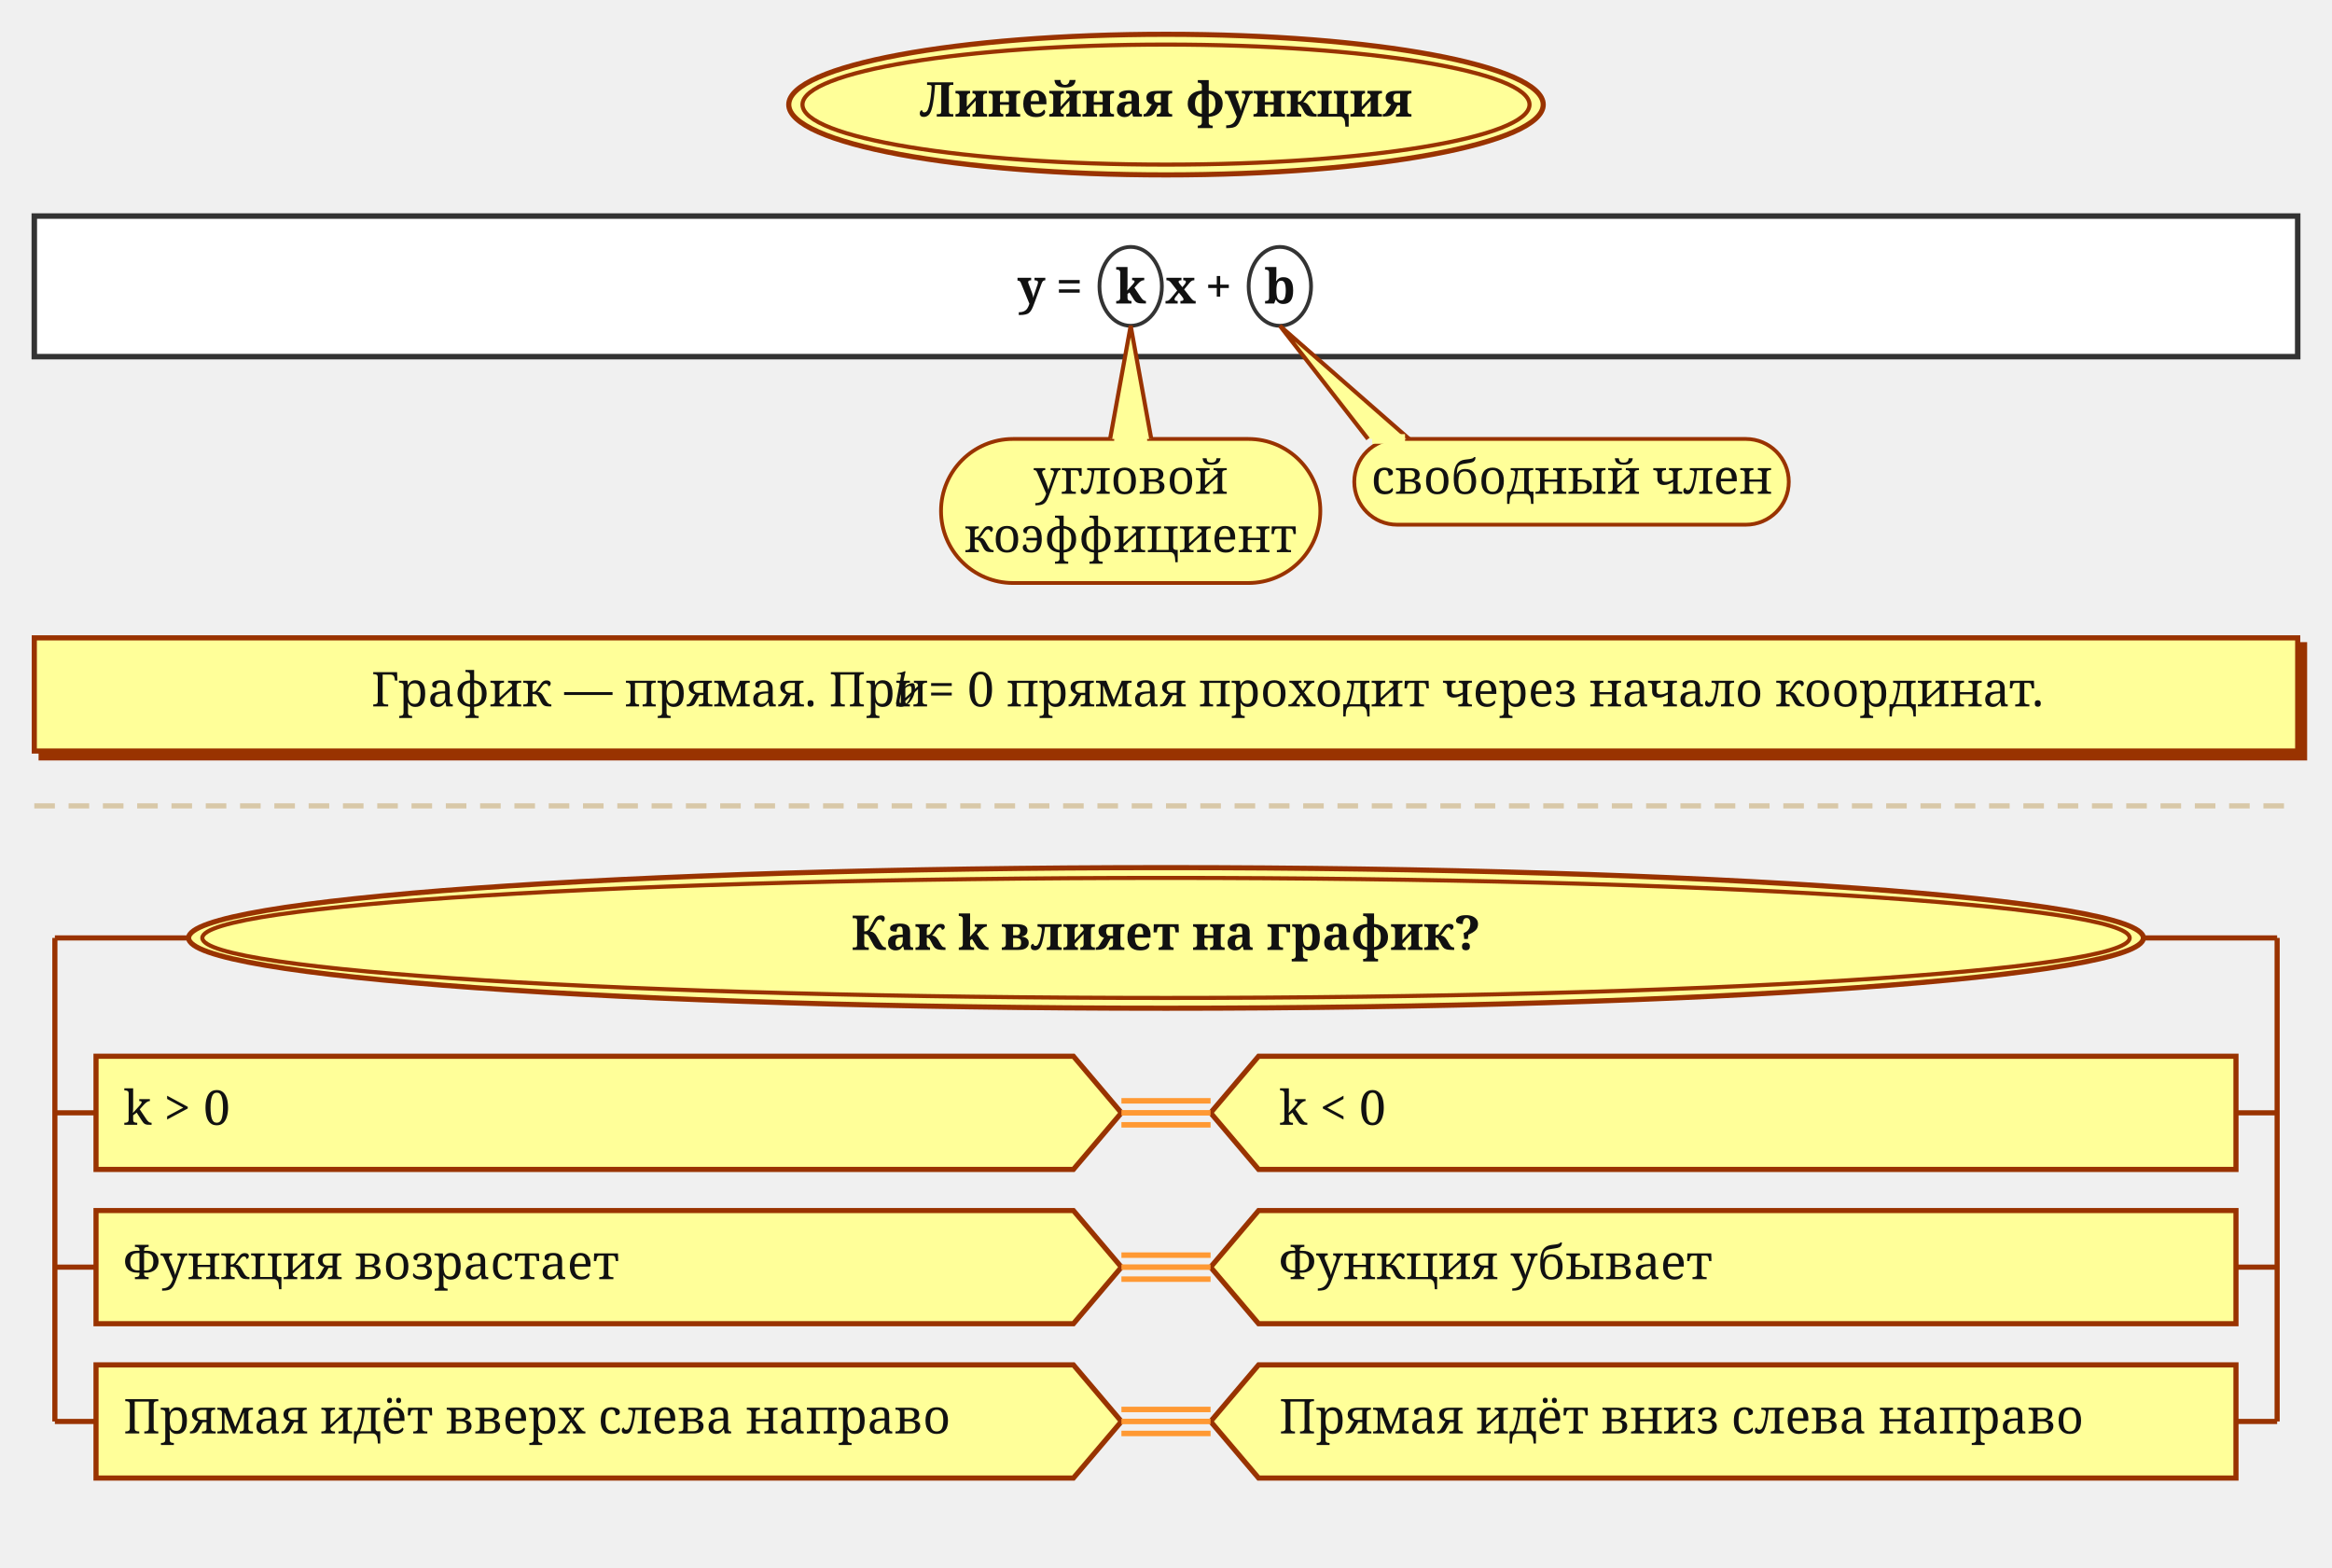
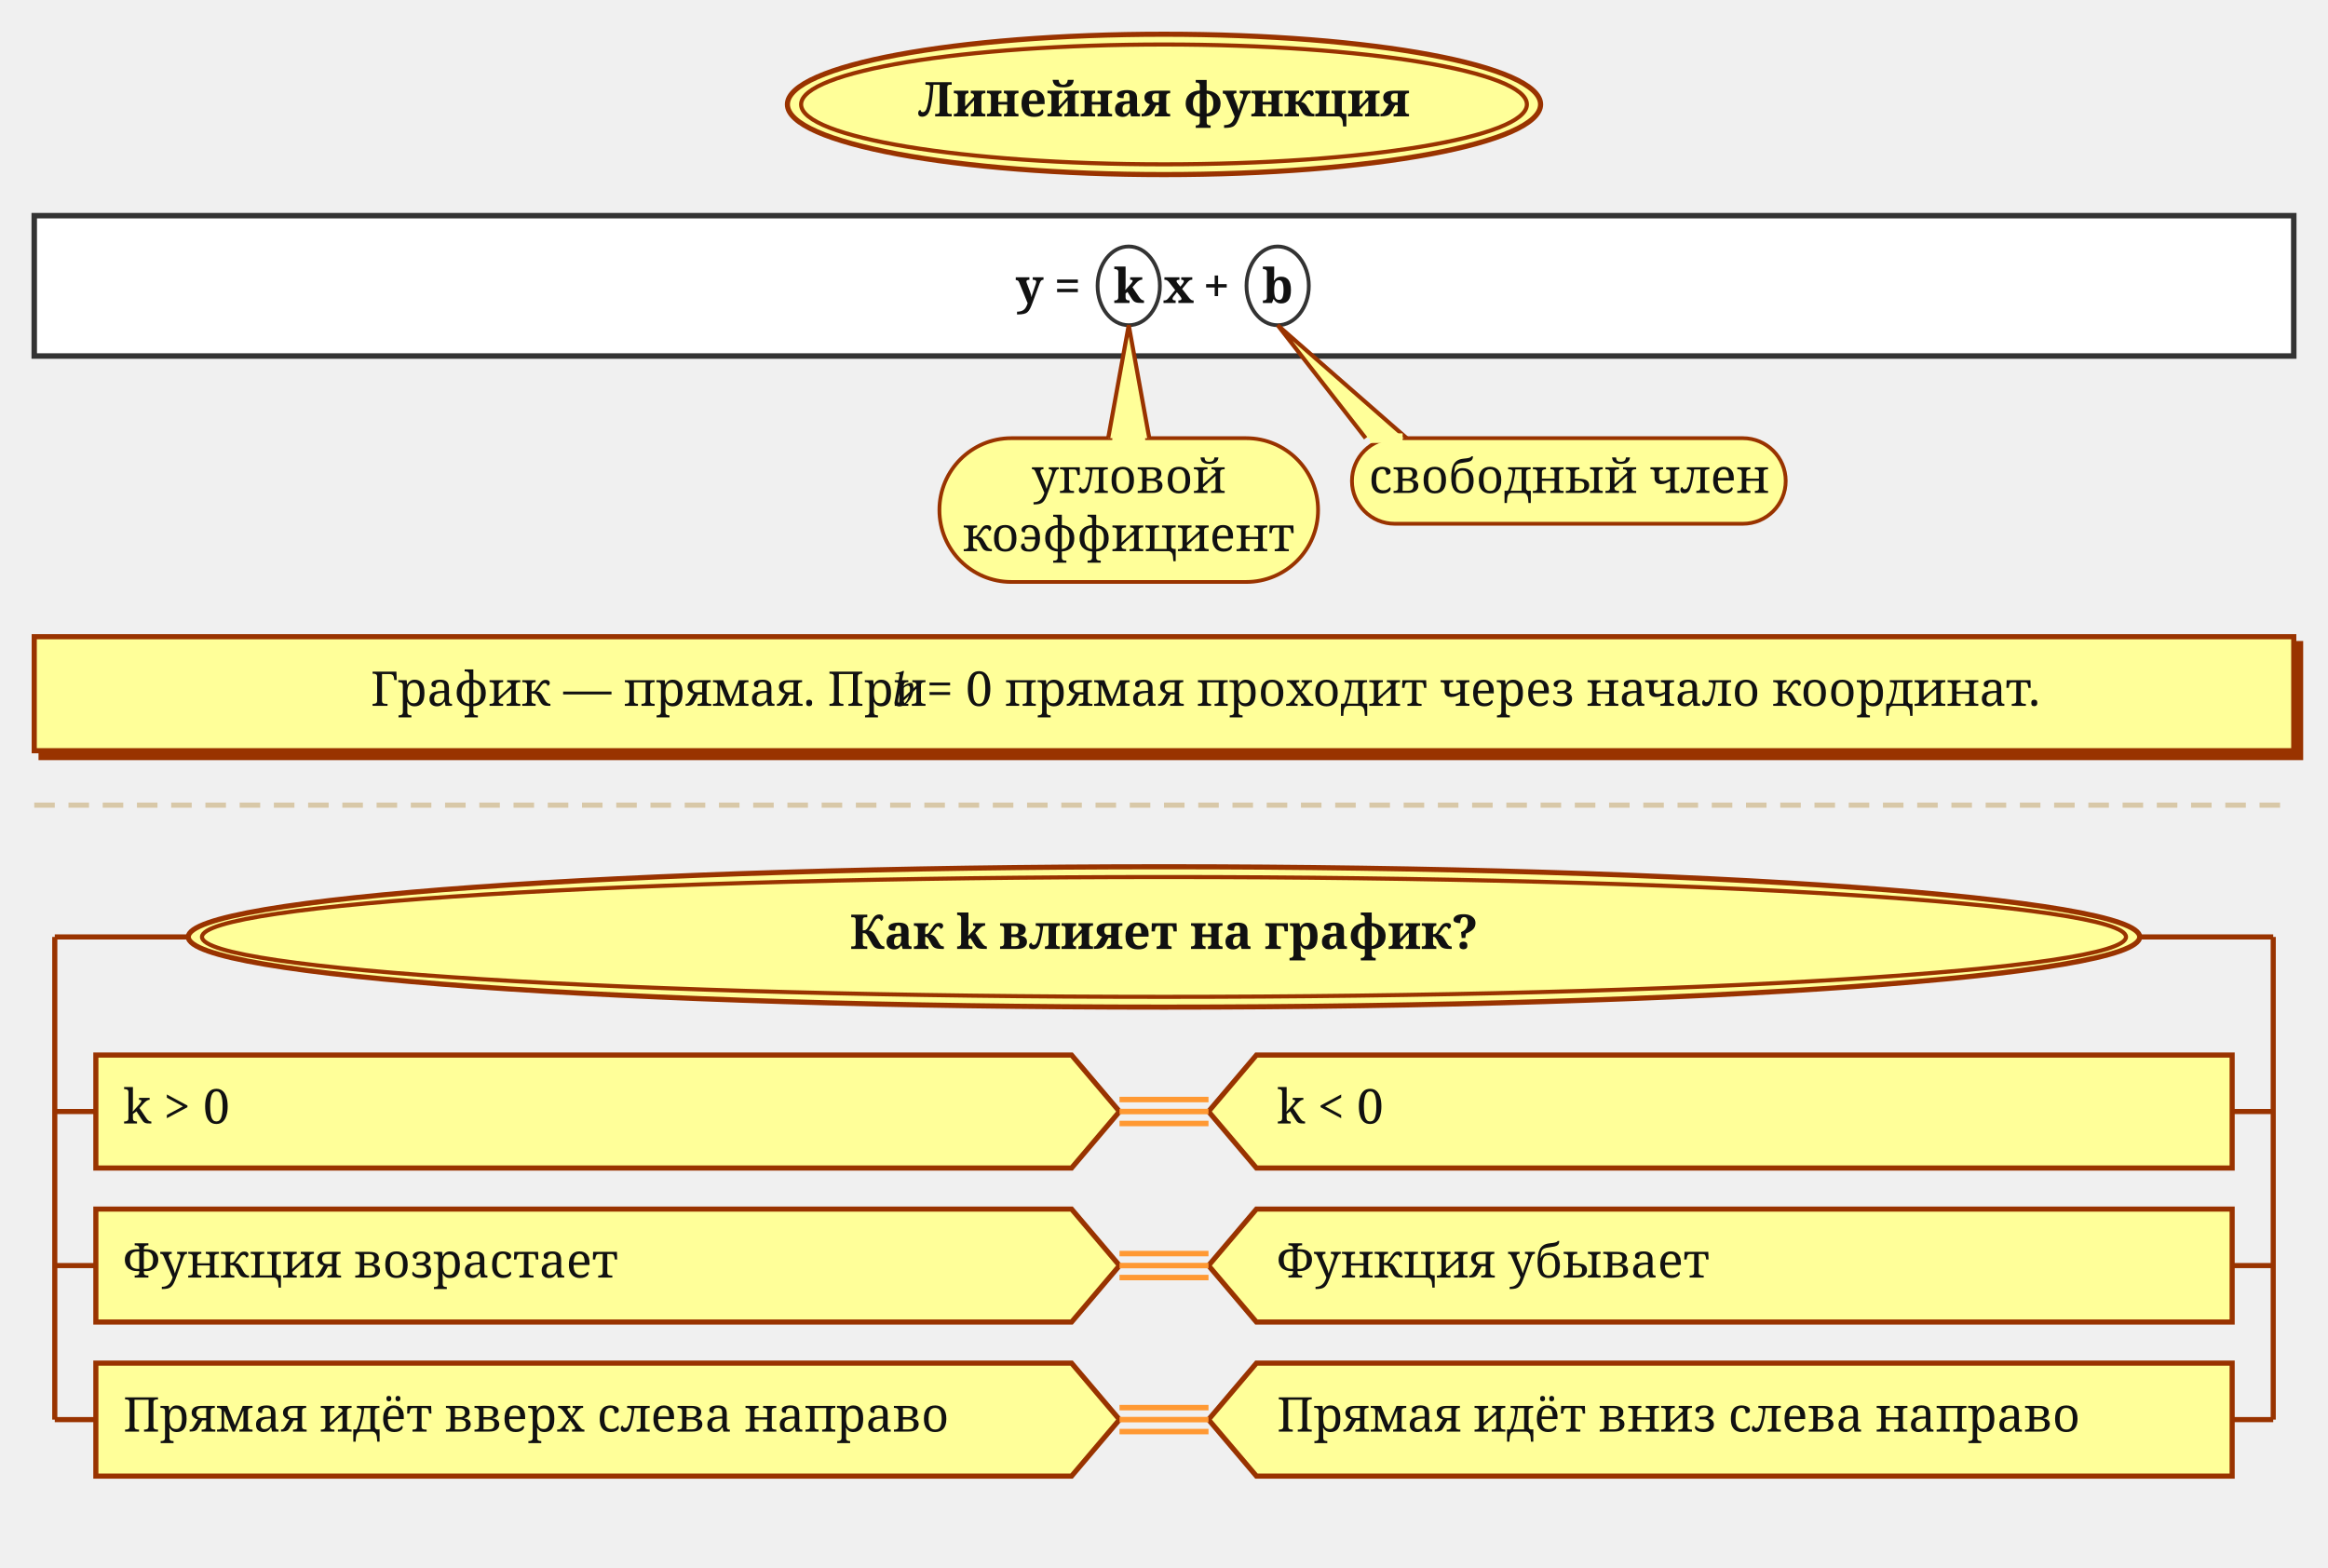
- <svg xmlns="http://www.w3.org/2000/svg" width="680" height="457" viewBox="0 0 680 457" font-family="PT Serif, serif">
+ <svg xmlns="http://www.w3.org/2000/svg" width="680" height="458" viewBox="0 0 680 458" font-family="PT Serif, serif">
  <g transform="translate(0.0,0.0)">
    <ellipse cx="340.0" cy="30.5" rx="110.0" ry="20.5" fill="#FFFF99" stroke="#993300" stroke-width="1.5" />
    <ellipse cx="340.0" cy="30.5" rx="106.0" ry="17.5" fill="none" stroke="#993300" stroke-width="1.2" />
    <text x="340.0" y="34.0" font-size="14" text-anchor="middle" font-weight="bold" fill="#111">Линейная функция</text>
    <g transform="translate(10.0,63.0)">
      <rect x="0.0" y="0.0" width="660.0" height="41.0" rx="0" fill="#FFFFFF" stroke="#333333" stroke-width="1.6" />
      <text x="286.7" y="25.5" font-size="14" text-anchor="start" font-weight="bold" fill="#111">y</text>
      <text x="294.1" y="25.5" font-size="14" text-anchor="start" font-weight="bold" fill="#111"> </text>
      <text x="297.9" y="25.5" font-size="14" text-anchor="start" font-weight="bold" fill="#111">=</text>
      <text x="305.8" y="25.5" font-size="14" text-anchor="start" font-weight="bold" fill="#111"> </text>
      <rect x="310.6" y="9.0" width="18.2" height="23.0" rx="11.5" fill="#fff" stroke="#333333" stroke-width="1.1" />
      <text x="319.7" y="25.5" font-size="14" text-anchor="middle" font-weight="bold" fill="#111">k</text>
      <text x="329.7" y="25.5" font-size="14" text-anchor="start" font-weight="bold" fill="#111">x</text>
      <text x="337.6" y="25.5" font-size="14" text-anchor="start" font-weight="bold" fill="#111"> </text>
      <text x="341.4" y="25.5" font-size="14" text-anchor="start" font-weight="bold" fill="#111">+</text>
      <text x="349.3" y="25.5" font-size="14" text-anchor="start" font-weight="bold" fill="#111"> </text>
      <rect x="354.1" y="9.0" width="18.2" height="23.0" rx="11.5" fill="#fff" stroke="#333333" stroke-width="1.1" />
      <text x="363.2" y="25.5" font-size="14" text-anchor="middle" font-weight="bold" fill="#111">b</text>
      <rect x="264.4" y="65.0" width="110.6" height="42.0" rx="21" fill="#FFFF99" stroke="#993300" stroke-width="1.1" />
      <g data-k="tail">
        <path d="M313.7,65.0L319.7,32.0L325.7,65.0" fill="#FFFF99" stroke="#993300" stroke-width="1.2" />
        <line x1="314.9" y1="65.0" x2="324.5" y2="65.0" stroke="#FFFF99" stroke-width="2.8" />
      </g>
      <text x="319.7" y="81.0" font-size="14" text-anchor="middle" fill="#111">угловой</text>
      <text x="319.7" y="98.0" font-size="14" text-anchor="middle" fill="#111">коэффициент</text>
      <rect x="384.9" y="65.0" width="126.7" height="25.0" rx="12.5" fill="#FFFF99" stroke="#993300" stroke-width="1.1" />
      <g data-k="tail">
        <path d="M388.9,65.0L363.2,32.0L400.9,65.0" fill="#FFFF99" stroke="#993300" stroke-width="1.2" />
        <line x1="390.1" y1="65.0" x2="399.7" y2="65.0" stroke="#FFFF99" stroke-width="2.8" />
      </g>
      <text x="448.3" y="81.0" font-size="14" text-anchor="middle" fill="#111">свободный член</text>
    </g>
    <g class="memo">
-       <rect x="12.0" y="188.0" width="660.0" height="33.0" rx="0" fill="#993300" stroke="#993300" stroke-width="1.5" />
-       <rect x="10.0" y="186.0" width="660.0" height="33.0" rx="0" fill="#FFFF99" stroke="#993300" stroke-width="1.5" />
+       <rect x="12.0" y="188.0" width="660.0" height="33.3" rx="0" fill="#993300" stroke="#993300" stroke-width="1.5" />
+       <rect x="10.0" y="186.0" width="660.0" height="33.3" rx="0" fill="#FFFF99" stroke="#993300" stroke-width="1.5" />
      <g class="memo-t">
-         <text x="108.3" y="206.0" font-size="14" text-anchor="start" fill="#111">График — прямая. При</text>
-         <svg x="260.75" y="195.69" width="6.47" height="10.42" viewBox="0 -733 462 744" overflow="visible" color="#111">
+         <text x="108.3" y="206.2" font-size="14" text-anchor="start" fill="#111">График — прямая. При</text>
+         <svg x="260.75" y="195.95" width="6.47" height="10.42" viewBox="0 -733 462 744" overflow="visible" color="#111">
          <g stroke="currentColor" fill="currentColor" stroke-width="0" transform="scale(1,-1)">
            <path d="M235 722L223 733C171 707 135 698 63 691L59 670L107 670C131 670 141 663 141 646C141 639 140 628 139 622L38 71C37 68 37 64 37 61C37 22 85-11 140-11C177-11 228 8 271 39C367 107 433 244 433 376C433 414 424 453 412 468C405 477 392 482 377 482C353 482 323 474 295 460C244 433 211 403 149 324M322 424C348 424 361 401 361 352C361 288 340 202 310 137C277 68 237 36 183 36C137 36 112 59 112 101C112 135 127 276 208 361C241 395 293 424 322 424Z" />
          </g>
        </svg>
-         <text x="270.6" y="206.0" font-size="14" text-anchor="start" fill="#111">= 0 прямая проходит через начало координат.</text>
+         <text x="270.6" y="206.2" font-size="14" text-anchor="start" fill="#111">= 0 прямая проходит через начало координат.</text>
      </g>
    </g>
  </g>
-   <line x1="10.0" y1="235.0" x2="670.0" y2="235.0" stroke="#D8C8A8" stroke-width="1.5" stroke-dasharray="6 4" />
-   <g transform="translate(0.0,243.0)">
+   <line x1="10.0" y1="235.2" x2="670.0" y2="235.2" stroke="#D8C8A8" stroke-width="1.5" stroke-dasharray="6 4" />
+   <g transform="translate(0.0,243.2)">
    <ellipse cx="340.0" cy="30.5" rx="285.0" ry="20.5" fill="#FFFF99" stroke="#993300" stroke-width="1.5" />
    <ellipse cx="340.0" cy="30.5" rx="281.0" ry="17.5" fill="none" stroke="#993300" stroke-width="1.2" />
    <text x="340.0" y="34.0" font-size="14" text-anchor="middle" font-weight="bold" fill="#111">Как k влияет на график?</text>
    <path d="M28.0,65.0H313.0L327.0,81.5L313.0,98.0H28.0Z" fill="#FFFF99" stroke="#993300" stroke-width="1.5" />
    <g class="memo">
      <g class="memo-t">
        <text x="36.0" y="85.0" font-size="14" text-anchor="start" fill="#111">k &gt; 0</text>
      </g>
    </g>
    <path d="M367.0,65.0H652.0V98.0H367.0L353.0,81.5Z" fill="#FFFF99" stroke="#993300" stroke-width="1.5" />
    <g class="memo">
      <g class="memo-t">
        <text x="373.0" y="85.0" font-size="14" text-anchor="start" fill="#111">k &lt; 0</text>
      </g>
    </g>
    <line x1="327.0" y1="78.0" x2="353.0" y2="78.0" stroke="#FF9933" stroke-width="1.6" />
    <line x1="327.0" y1="81.5" x2="353.0" y2="81.5" stroke="#FF9933" stroke-width="1.6" />
    <line x1="327.0" y1="85.0" x2="353.0" y2="85.0" stroke="#FF9933" stroke-width="1.6" />
    <path d="M28.0,110.0H313.0L327.0,126.5L313.0,143.0H28.0Z" fill="#FFFF99" stroke="#993300" stroke-width="1.5" />
    <g class="memo">
      <g class="memo-t">
        <text x="36.0" y="130.0" font-size="14" text-anchor="start" fill="#111">Функция возрастает</text>
      </g>
    </g>
    <path d="M367.0,110.0H652.0V143.0H367.0L353.0,126.5Z" fill="#FFFF99" stroke="#993300" stroke-width="1.5" />
    <g class="memo">
      <g class="memo-t">
        <text x="373.0" y="130.0" font-size="14" text-anchor="start" fill="#111">Функция убывает</text>
      </g>
    </g>
    <line x1="327.0" y1="123.0" x2="353.0" y2="123.0" stroke="#FF9933" stroke-width="1.6" />
    <line x1="327.0" y1="126.5" x2="353.0" y2="126.5" stroke="#FF9933" stroke-width="1.6" />
    <line x1="327.0" y1="130.0" x2="353.0" y2="130.0" stroke="#FF9933" stroke-width="1.6" />
    <path d="M28.0,155.0H313.0L327.0,171.5L313.0,188.0H28.0Z" fill="#FFFF99" stroke="#993300" stroke-width="1.5" />
    <g class="memo">
      <g class="memo-t">
        <text x="36.0" y="175.0" font-size="14" text-anchor="start" fill="#111">Прямая идёт вверх слева направо</text>
      </g>
    </g>
    <path d="M367.0,155.0H652.0V188.0H367.0L353.0,171.5Z" fill="#FFFF99" stroke="#993300" stroke-width="1.5" />
    <g class="memo">
      <g class="memo-t">
        <text x="373.0" y="175.0" font-size="14" text-anchor="start" fill="#111">Прямая идёт вниз слева направо</text>
      </g>
    </g>
    <line x1="327.0" y1="168.0" x2="353.0" y2="168.0" stroke="#FF9933" stroke-width="1.6" />
    <line x1="327.0" y1="171.5" x2="353.0" y2="171.5" stroke="#FF9933" stroke-width="1.6" />
    <line x1="327.0" y1="175.0" x2="353.0" y2="175.0" stroke="#FF9933" stroke-width="1.6" />
    <line x1="16.0" y1="30.5" x2="16.0" y2="171.5" stroke="#993300" stroke-width="1.5" />
    <line x1="664.0" y1="30.5" x2="664.0" y2="171.5" stroke="#993300" stroke-width="1.5" />
    <line x1="16.0" y1="30.5" x2="55.0" y2="30.5" stroke="#993300" stroke-width="1.5" />
    <line x1="664.0" y1="30.5" x2="625.0" y2="30.5" stroke="#993300" stroke-width="1.5" />
    <line x1="16.0" y1="81.5" x2="28.0" y2="81.5" stroke="#993300" stroke-width="1.5" />
    <line x1="664.0" y1="81.5" x2="652.0" y2="81.5" stroke="#993300" stroke-width="1.5" />
    <line x1="16.0" y1="126.5" x2="28.0" y2="126.5" stroke="#993300" stroke-width="1.5" />
    <line x1="664.0" y1="126.5" x2="652.0" y2="126.5" stroke="#993300" stroke-width="1.5" />
    <line x1="16.0" y1="171.5" x2="28.0" y2="171.5" stroke="#993300" stroke-width="1.5" />
    <line x1="664.0" y1="171.5" x2="652.0" y2="171.5" stroke="#993300" stroke-width="1.5" />
  </g>
</svg>
